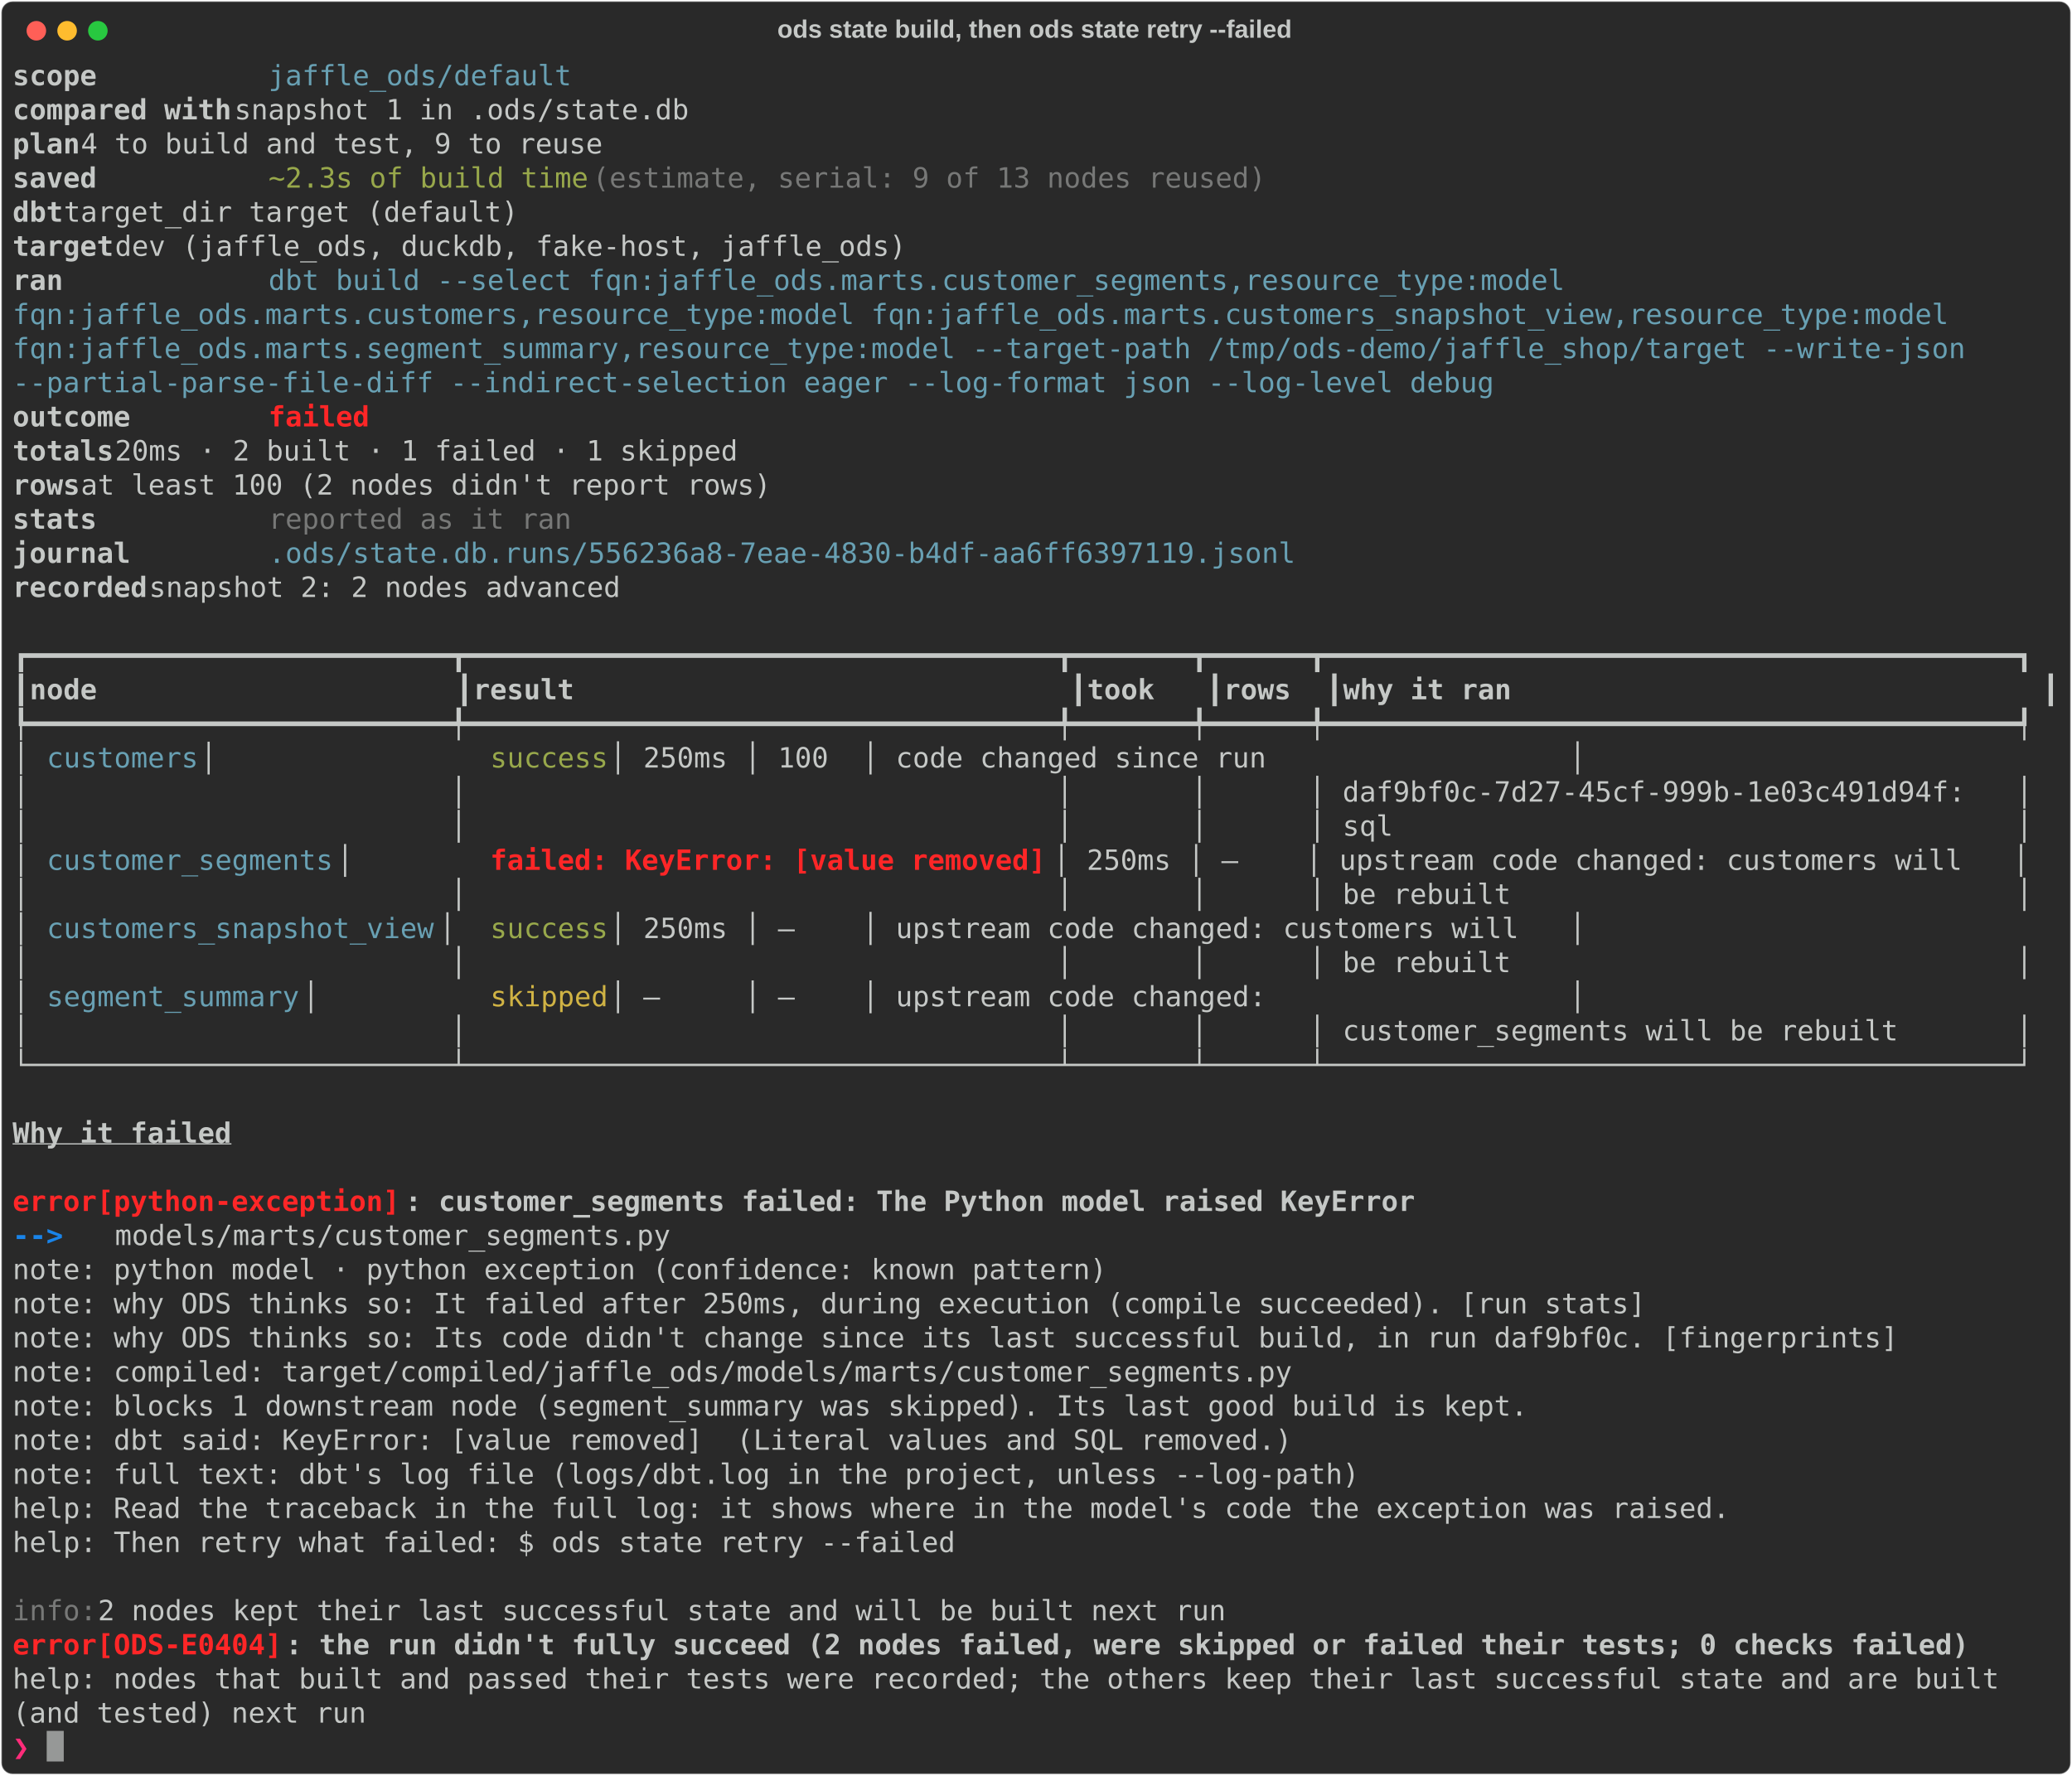
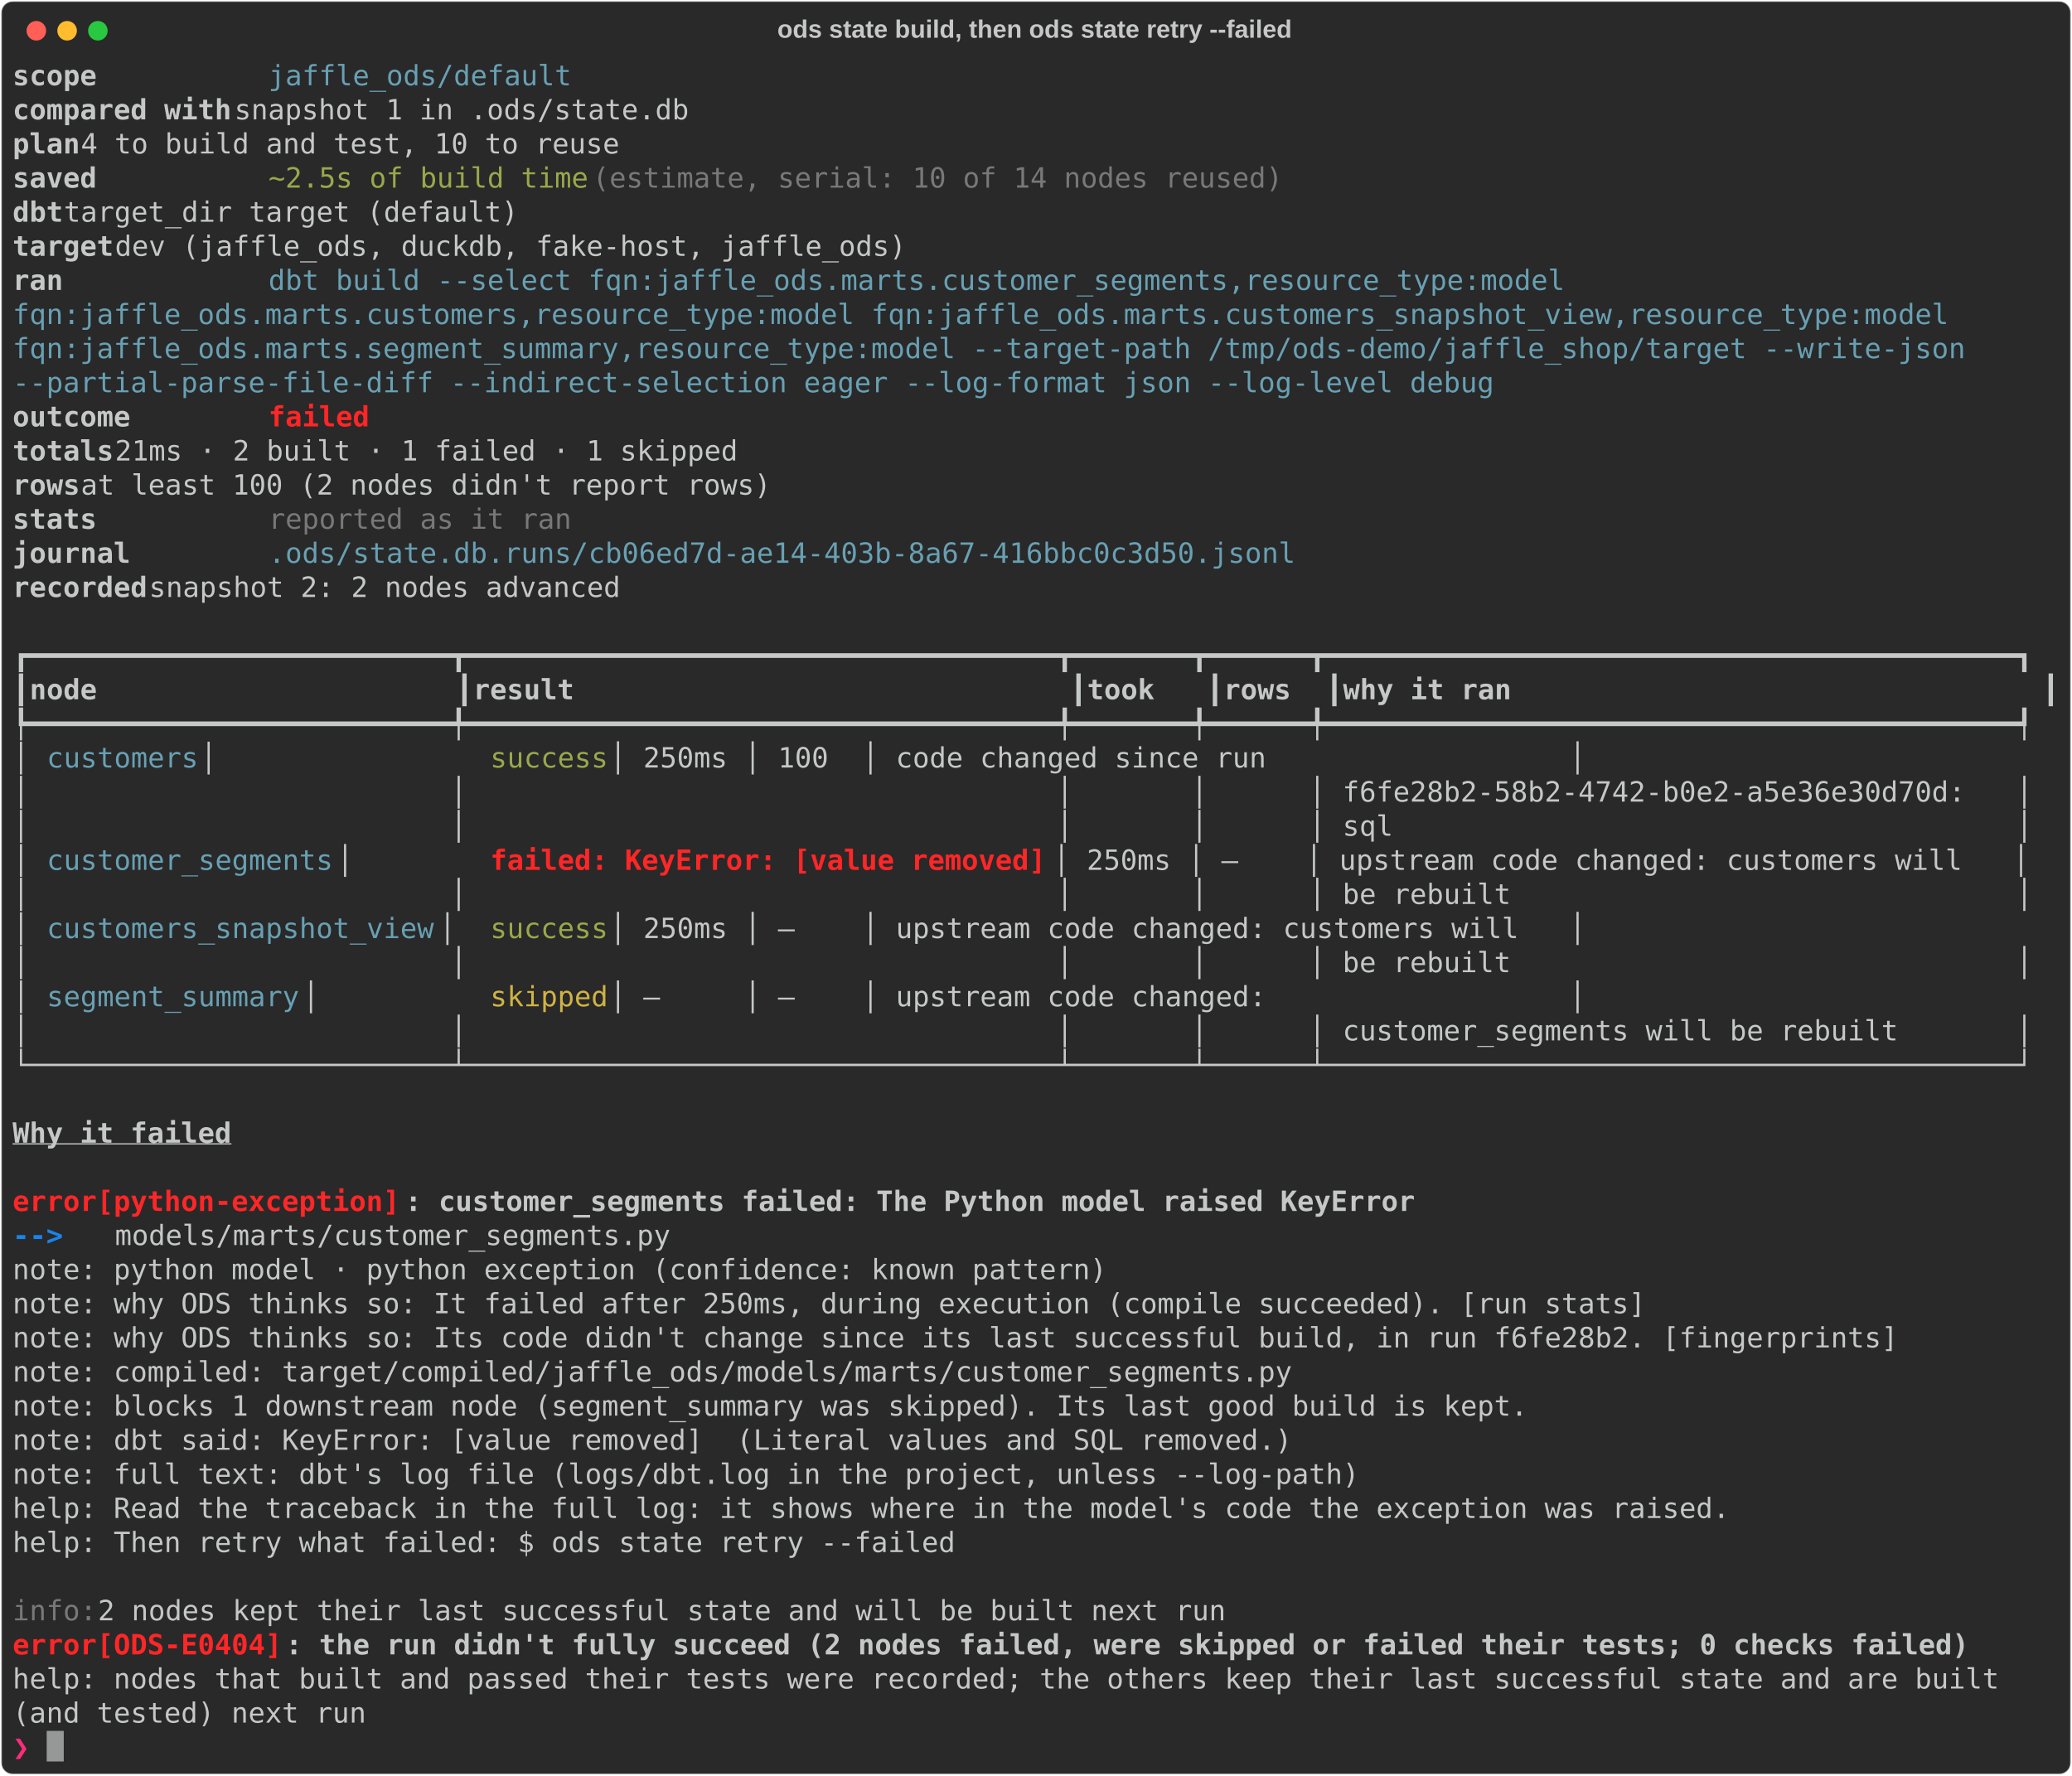
<svg xmlns="http://www.w3.org/2000/svg" class="rich-terminal" viewBox="0 0 1482 1270.0">
  <style>

    @font-face {
        font-family: "Fira Code";
        src: local("FiraCode-Regular"),
                url("https://cdnjs.cloudflare.com/ajax/libs/firacode/6.2.0/woff2/FiraCode-Regular.woff2") format("woff2"),
                url("https://cdnjs.cloudflare.com/ajax/libs/firacode/6.2.0/woff/FiraCode-Regular.woff") format("woff");
        font-style: normal;
        font-weight: 400;
    }
    @font-face {
        font-family: "Fira Code";
        src: local("FiraCode-Bold"),
                url("https://cdnjs.cloudflare.com/ajax/libs/firacode/6.2.0/woff2/FiraCode-Bold.woff2") format("woff2"),
                url("https://cdnjs.cloudflare.com/ajax/libs/firacode/6.2.0/woff/FiraCode-Bold.woff") format("woff");
        font-style: bold;
        font-weight: 700;
    }

    .rich-record-matrix {
        font-family: Fira Code, monospace;
        font-size: 20px;
        line-height: 24.4px;
        font-variant-east-asian: full-width;
    }

    .rich-record-title {
        font-size: 18px;
        font-weight: bold;
        font-family: arial;
    }

    .rich-record-r1 { fill: #c5c8c6;font-weight: bold }
.rich-record-r2 { fill: #c5c8c6 }
.rich-record-r3 { fill: #68a0b3 }
.rich-record-r4 { fill: #98a84b }
.rich-record-r5 { fill: #777877 }
.rich-record-r6 { fill: #ff2627;font-weight: bold }
.rich-record-r7 { fill: #d0b344 }
.rich-record-r8 { fill: #c5c8c6;font-weight: bold;text-decoration: underline; }
.rich-record-r9 { fill: #1984e9;font-weight: bold }
.rich-record-r10 { fill: #ff2c7a;font-weight: bold }
    </style>
  <defs>
    <clipPath id="rich-record-clip-terminal">
      <rect x="0" y="0" width="1463.0" height="1219.0" />
    </clipPath>
    <clipPath id="rich-record-line-0">
      <rect x="0" y="1.5" width="1464" height="24.65" />
    </clipPath>
    <clipPath id="rich-record-line-1">
      <rect x="0" y="25.9" width="1464" height="24.65" />
    </clipPath>
    <clipPath id="rich-record-line-2">
      <rect x="0" y="50.3" width="1464" height="24.65" />
    </clipPath>
    <clipPath id="rich-record-line-3">
      <rect x="0" y="74.7" width="1464" height="24.65" />
    </clipPath>
    <clipPath id="rich-record-line-4">
      <rect x="0" y="99.1" width="1464" height="24.65" />
    </clipPath>
    <clipPath id="rich-record-line-5">
      <rect x="0" y="123.5" width="1464" height="24.65" />
    </clipPath>
    <clipPath id="rich-record-line-6">
      <rect x="0" y="147.9" width="1464" height="24.65" />
    </clipPath>
    <clipPath id="rich-record-line-7">
      <rect x="0" y="172.3" width="1464" height="24.65" />
    </clipPath>
    <clipPath id="rich-record-line-8">
      <rect x="0" y="196.7" width="1464" height="24.65" />
    </clipPath>
    <clipPath id="rich-record-line-9">
      <rect x="0" y="221.1" width="1464" height="24.65" />
    </clipPath>
    <clipPath id="rich-record-line-10">
      <rect x="0" y="245.5" width="1464" height="24.65" />
    </clipPath>
    <clipPath id="rich-record-line-11">
      <rect x="0" y="269.9" width="1464" height="24.65" />
    </clipPath>
    <clipPath id="rich-record-line-12">
      <rect x="0" y="294.3" width="1464" height="24.65" />
    </clipPath>
    <clipPath id="rich-record-line-13">
      <rect x="0" y="318.7" width="1464" height="24.65" />
    </clipPath>
    <clipPath id="rich-record-line-14">
      <rect x="0" y="343.1" width="1464" height="24.65" />
    </clipPath>
    <clipPath id="rich-record-line-15">
      <rect x="0" y="367.5" width="1464" height="24.65" />
    </clipPath>
    <clipPath id="rich-record-line-16">
      <rect x="0" y="391.9" width="1464" height="24.65" />
    </clipPath>
    <clipPath id="rich-record-line-17">
      <rect x="0" y="416.3" width="1464" height="24.65" />
    </clipPath>
    <clipPath id="rich-record-line-18">
      <rect x="0" y="440.7" width="1464" height="24.65" />
    </clipPath>
    <clipPath id="rich-record-line-19">
      <rect x="0" y="465.1" width="1464" height="24.65" />
    </clipPath>
    <clipPath id="rich-record-line-20">
      <rect x="0" y="489.5" width="1464" height="24.65" />
    </clipPath>
    <clipPath id="rich-record-line-21">
      <rect x="0" y="513.9" width="1464" height="24.65" />
    </clipPath>
    <clipPath id="rich-record-line-22">
      <rect x="0" y="538.3" width="1464" height="24.65" />
    </clipPath>
    <clipPath id="rich-record-line-23">
      <rect x="0" y="562.7" width="1464" height="24.65" />
    </clipPath>
    <clipPath id="rich-record-line-24">
      <rect x="0" y="587.1" width="1464" height="24.65" />
    </clipPath>
    <clipPath id="rich-record-line-25">
      <rect x="0" y="611.5" width="1464" height="24.65" />
    </clipPath>
    <clipPath id="rich-record-line-26">
      <rect x="0" y="635.9" width="1464" height="24.65" />
    </clipPath>
    <clipPath id="rich-record-line-27">
      <rect x="0" y="660.3" width="1464" height="24.65" />
    </clipPath>
    <clipPath id="rich-record-line-28">
      <rect x="0" y="684.7" width="1464" height="24.65" />
    </clipPath>
    <clipPath id="rich-record-line-29">
      <rect x="0" y="709.1" width="1464" height="24.65" />
    </clipPath>
    <clipPath id="rich-record-line-30">
      <rect x="0" y="733.5" width="1464" height="24.65" />
    </clipPath>
    <clipPath id="rich-record-line-31">
      <rect x="0" y="757.9" width="1464" height="24.65" />
    </clipPath>
    <clipPath id="rich-record-line-32">
      <rect x="0" y="782.3" width="1464" height="24.65" />
    </clipPath>
    <clipPath id="rich-record-line-33">
      <rect x="0" y="806.7" width="1464" height="24.65" />
    </clipPath>
    <clipPath id="rich-record-line-34">
      <rect x="0" y="831.1" width="1464" height="24.65" />
    </clipPath>
    <clipPath id="rich-record-line-35">
      <rect x="0" y="855.5" width="1464" height="24.65" />
    </clipPath>
    <clipPath id="rich-record-line-36">
      <rect x="0" y="879.9" width="1464" height="24.65" />
    </clipPath>
    <clipPath id="rich-record-line-37">
      <rect x="0" y="904.3" width="1464" height="24.65" />
    </clipPath>
    <clipPath id="rich-record-line-38">
      <rect x="0" y="928.7" width="1464" height="24.65" />
    </clipPath>
    <clipPath id="rich-record-line-39">
      <rect x="0" y="953.1" width="1464" height="24.65" />
    </clipPath>
    <clipPath id="rich-record-line-40">
      <rect x="0" y="977.5" width="1464" height="24.65" />
    </clipPath>
    <clipPath id="rich-record-line-41">
      <rect x="0" y="1001.9" width="1464" height="24.65" />
    </clipPath>
    <clipPath id="rich-record-line-42">
      <rect x="0" y="1026.3" width="1464" height="24.65" />
    </clipPath>
    <clipPath id="rich-record-line-43">
      <rect x="0" y="1050.7" width="1464" height="24.65" />
    </clipPath>
    <clipPath id="rich-record-line-44">
      <rect x="0" y="1075.1" width="1464" height="24.65" />
    </clipPath>
    <clipPath id="rich-record-line-45">
      <rect x="0" y="1099.5" width="1464" height="24.65" />
    </clipPath>
    <clipPath id="rich-record-line-46">
      <rect x="0" y="1123.9" width="1464" height="24.65" />
    </clipPath>
    <clipPath id="rich-record-line-47">
      <rect x="0" y="1148.3" width="1464" height="24.65" />
    </clipPath>
    <clipPath id="rich-record-line-48">
      <rect x="0" y="1172.7" width="1464" height="24.65" />
    </clipPath>
  </defs>
  <rect fill="#292929" stroke="rgba(255,255,255,0.35)" stroke-width="1" x="1" y="1" width="1480" height="1268" rx="8" />
  <text class="rich-record-title" fill="#c5c8c6" text-anchor="middle" x="740" y="27">ods state build, then ods state retry --failed</text>
  <g transform="translate(26,22)">
    <circle cx="0" cy="0" r="7" fill="#ff5f57" />
    <circle cx="22" cy="0" r="7" fill="#febc2e" />
    <circle cx="44" cy="0" r="7" fill="#28c840" />
  </g>
  <g transform="translate(9, 41)" clip-path="url(#rich-record-clip-terminal)">
    <g class="rich-record-matrix">
      <text class="rich-record-r1" x="0" y="20" textLength="61" clip-path="url(#rich-record-line-0)">scope</text>
      <text class="rich-record-r3" x="183" y="20" textLength="219.6" clip-path="url(#rich-record-line-0)">jaffle_ods/default</text>
      <text class="rich-record-r2" x="1464" y="20" textLength="12.2" clip-path="url(#rich-record-line-0)">
</text>
      <text class="rich-record-r1" x="0" y="44.4" textLength="158.6" clip-path="url(#rich-record-line-1)">compared with</text>
      <text class="rich-record-r2" x="158.6" y="44.4" textLength="1305.4" clip-path="url(#rich-record-line-1)">  snapshot 1 in .ods/state.db                                                                              </text>
      <text class="rich-record-r2" x="1464" y="44.4" textLength="12.2" clip-path="url(#rich-record-line-1)">
</text>
      <text class="rich-record-r1" x="0" y="68.8" textLength="48.8" clip-path="url(#rich-record-line-2)">plan</text>
-       <text class="rich-record-r2" x="48.8" y="68.8" textLength="1415.2" clip-path="url(#rich-record-line-2)">           4 to build and test, 9 to reuse                                                                          </text>
+       <text class="rich-record-r2" x="48.8" y="68.8" textLength="1415.2" clip-path="url(#rich-record-line-2)">           4 to build and test, 10 to reuse                                                                         </text>
      <text class="rich-record-r2" x="1464" y="68.8" textLength="12.2" clip-path="url(#rich-record-line-2)">
</text>
      <text class="rich-record-r1" x="0" y="93.2" textLength="61" clip-path="url(#rich-record-line-3)">saved</text>
-       <text class="rich-record-r4" x="183" y="93.2" textLength="231.8" clip-path="url(#rich-record-line-3)">~2.3s of build time</text>
-       <text class="rich-record-r5" x="414.8" y="93.2" textLength="500.2" clip-path="url(#rich-record-line-3)"> (estimate, serial: 9 of 13 nodes reused)</text>
+       <text class="rich-record-r4" x="183" y="93.2" textLength="231.8" clip-path="url(#rich-record-line-3)">~2.5s of build time</text>
+       <text class="rich-record-r5" x="414.8" y="93.2" textLength="512.4" clip-path="url(#rich-record-line-3)"> (estimate, serial: 10 of 14 nodes reused)</text>
      <text class="rich-record-r2" x="1464" y="93.2" textLength="12.2" clip-path="url(#rich-record-line-3)">
</text>
      <text class="rich-record-r1" x="0" y="117.6" textLength="36.6" clip-path="url(#rich-record-line-4)">dbt</text>
      <text class="rich-record-r2" x="36.6" y="117.6" textLength="1427.4" clip-path="url(#rich-record-line-4)">            target_dir target (default)                                                                              </text>
      <text class="rich-record-r2" x="1464" y="117.6" textLength="12.2" clip-path="url(#rich-record-line-4)">
</text>
      <text class="rich-record-r1" x="0" y="142" textLength="73.2" clip-path="url(#rich-record-line-5)">target</text>
      <text class="rich-record-r2" x="73.2" y="142" textLength="1390.8" clip-path="url(#rich-record-line-5)">         dev (jaffle_ods, duckdb, fake-host, jaffle_ods)                                                          </text>
      <text class="rich-record-r2" x="1464" y="142" textLength="12.2" clip-path="url(#rich-record-line-5)">
</text>
      <text class="rich-record-r1" x="0" y="166.4" textLength="36.6" clip-path="url(#rich-record-line-6)">ran</text>
      <text class="rich-record-r3" x="183" y="166.4" textLength="951.6" clip-path="url(#rich-record-line-6)">dbt build --select fqn:jaffle_ods.marts.customer_segments,resource_type:model </text>
      <text class="rich-record-r2" x="1464" y="166.4" textLength="12.2" clip-path="url(#rich-record-line-6)">
</text>
      <text class="rich-record-r3" x="0" y="190.8" textLength="1415.2" clip-path="url(#rich-record-line-7)">fqn:jaffle_ods.marts.customers,resource_type:model fqn:jaffle_ods.marts.customers_snapshot_view,resource_type:model </text>
      <text class="rich-record-r2" x="1464" y="190.8" textLength="12.2" clip-path="url(#rich-record-line-7)">
</text>
      <text class="rich-record-r3" x="0" y="215.2" textLength="1427.4" clip-path="url(#rich-record-line-8)">fqn:jaffle_ods.marts.segment_summary,resource_type:model --target-path /tmp/ods-demo/jaffle_shop/target --write-json </text>
      <text class="rich-record-r2" x="1464" y="215.2" textLength="12.2" clip-path="url(#rich-record-line-8)">
</text>
      <text class="rich-record-r3" x="0" y="239.6" textLength="1073.6" clip-path="url(#rich-record-line-9)">--partial-parse-file-diff --indirect-selection eager --log-format json --log-level debug</text>
      <text class="rich-record-r2" x="1464" y="239.6" textLength="12.2" clip-path="url(#rich-record-line-9)">
</text>
      <text class="rich-record-r1" x="0" y="264" textLength="85.4" clip-path="url(#rich-record-line-10)">outcome</text>
      <text class="rich-record-r6" x="183" y="264" textLength="73.2" clip-path="url(#rich-record-line-10)">failed</text>
      <text class="rich-record-r2" x="1464" y="264" textLength="12.2" clip-path="url(#rich-record-line-10)">
</text>
      <text class="rich-record-r1" x="0" y="288.4" textLength="73.2" clip-path="url(#rich-record-line-11)">totals</text>
-       <text class="rich-record-r2" x="73.2" y="288.4" textLength="1390.8" clip-path="url(#rich-record-line-11)">         20ms · 2 built · 1 failed · 1 skipped                                                                    </text>
+       <text class="rich-record-r2" x="73.2" y="288.4" textLength="1390.8" clip-path="url(#rich-record-line-11)">         21ms · 2 built · 1 failed · 1 skipped                                                                    </text>
      <text class="rich-record-r2" x="1464" y="288.4" textLength="12.2" clip-path="url(#rich-record-line-11)">
</text>
      <text class="rich-record-r1" x="0" y="312.8" textLength="48.8" clip-path="url(#rich-record-line-12)">rows</text>
      <text class="rich-record-r2" x="48.8" y="312.8" textLength="1415.2" clip-path="url(#rich-record-line-12)">           at least 100 (2 nodes didn't report rows)                                                                </text>
      <text class="rich-record-r2" x="1464" y="312.8" textLength="12.2" clip-path="url(#rich-record-line-12)">
</text>
      <text class="rich-record-r1" x="0" y="337.2" textLength="61" clip-path="url(#rich-record-line-13)">stats</text>
      <text class="rich-record-r5" x="183" y="337.2" textLength="219.6" clip-path="url(#rich-record-line-13)">reported as it ran</text>
      <text class="rich-record-r2" x="1464" y="337.2" textLength="12.2" clip-path="url(#rich-record-line-13)">
</text>
      <text class="rich-record-r1" x="0" y="361.6" textLength="85.4" clip-path="url(#rich-record-line-14)">journal</text>
-       <text class="rich-record-r3" x="183" y="361.6" textLength="744.2" clip-path="url(#rich-record-line-14)">.ods/state.db.runs/556236a8-7eae-4830-b4df-aa6ff6397119.jsonl</text>
+       <text class="rich-record-r3" x="183" y="361.6" textLength="744.2" clip-path="url(#rich-record-line-14)">.ods/state.db.runs/cb06ed7d-ae14-403b-8a67-416bbc0c3d50.jsonl</text>
      <text class="rich-record-r2" x="1464" y="361.6" textLength="12.2" clip-path="url(#rich-record-line-14)">
</text>
      <text class="rich-record-r1" x="0" y="386" textLength="97.6" clip-path="url(#rich-record-line-15)">recorded</text>
      <text class="rich-record-r2" x="97.6" y="386" textLength="1366.4" clip-path="url(#rich-record-line-15)">       snapshot 2: 2 nodes advanced                                                                             </text>
      <text class="rich-record-r2" x="1464" y="386" textLength="12.2" clip-path="url(#rich-record-line-15)">
</text>
      <text class="rich-record-r2" x="1464" y="410.4" textLength="12.2" clip-path="url(#rich-record-line-16)">
</text>
      <text class="rich-record-r2" x="0" y="434.8" textLength="1464" clip-path="url(#rich-record-line-17)">┏━━━━━━━━━━━━━━━━━━━━━━━━━┳━━━━━━━━━━━━━━━━━━━━━━━━━━━━━━━━━━━┳━━━━━━━┳━━━━━━┳━━━━━━━━━━━━━━━━━━━━━━━━━━━━━━━━━━━━━━━━━┓</text>
      <text class="rich-record-r2" x="1464" y="434.8" textLength="12.2" clip-path="url(#rich-record-line-17)">
</text>
      <text class="rich-record-r2" x="0" y="459.2" textLength="12.2" clip-path="url(#rich-record-line-18)">┃</text>
      <text class="rich-record-r1" x="12.2" y="459.2" textLength="305" clip-path="url(#rich-record-line-18)"> node                    </text>
      <text class="rich-record-r2" x="317.2" y="459.2" textLength="12.2" clip-path="url(#rich-record-line-18)">┃</text>
      <text class="rich-record-r1" x="329.4" y="459.2" textLength="427" clip-path="url(#rich-record-line-18)"> result                            </text>
      <text class="rich-record-r2" x="756.4" y="459.2" textLength="12.2" clip-path="url(#rich-record-line-18)">┃</text>
      <text class="rich-record-r1" x="768.6" y="459.2" textLength="85.4" clip-path="url(#rich-record-line-18)"> took  </text>
      <text class="rich-record-r2" x="854" y="459.2" textLength="12.2" clip-path="url(#rich-record-line-18)">┃</text>
      <text class="rich-record-r1" x="866.2" y="459.2" textLength="73.2" clip-path="url(#rich-record-line-18)"> rows </text>
      <text class="rich-record-r2" x="939.4" y="459.2" textLength="12.2" clip-path="url(#rich-record-line-18)">┃</text>
      <text class="rich-record-r1" x="951.6" y="459.2" textLength="500.2" clip-path="url(#rich-record-line-18)"> why it ran                              </text>
      <text class="rich-record-r2" x="1451.8" y="459.2" textLength="12.2" clip-path="url(#rich-record-line-18)">┃</text>
      <text class="rich-record-r2" x="1464" y="459.2" textLength="12.2" clip-path="url(#rich-record-line-18)">
</text>
      <text class="rich-record-r2" x="0" y="483.6" textLength="1464" clip-path="url(#rich-record-line-19)">┡━━━━━━━━━━━━━━━━━━━━━━━━━╇━━━━━━━━━━━━━━━━━━━━━━━━━━━━━━━━━━━╇━━━━━━━╇━━━━━━╇━━━━━━━━━━━━━━━━━━━━━━━━━━━━━━━━━━━━━━━━━┩</text>
      <text class="rich-record-r2" x="1464" y="483.6" textLength="12.2" clip-path="url(#rich-record-line-19)">
</text>
      <text class="rich-record-r2" x="0" y="508" textLength="24.4" clip-path="url(#rich-record-line-20)">│ </text>
      <text class="rich-record-r3" x="24.4" y="508" textLength="109.8" clip-path="url(#rich-record-line-20)">customers</text>
      <text class="rich-record-r2" x="134.2" y="508" textLength="207.4" clip-path="url(#rich-record-line-20)">               │ </text>
      <text class="rich-record-r4" x="341.6" y="508" textLength="85.4" clip-path="url(#rich-record-line-20)">success</text>
      <text class="rich-record-r2" x="427" y="508" textLength="1037" clip-path="url(#rich-record-line-20)">                           │ 250ms │ 100  │ code changed since run                  │</text>
      <text class="rich-record-r2" x="1464" y="508" textLength="12.2" clip-path="url(#rich-record-line-20)">
</text>
-       <text class="rich-record-r2" x="0" y="532.4" textLength="1464" clip-path="url(#rich-record-line-21)">│                         │                                   │       │      │ daf9bf0c-7d27-45cf-999b-1e03c491d94f:   │</text>
+       <text class="rich-record-r2" x="0" y="532.4" textLength="1464" clip-path="url(#rich-record-line-21)">│                         │                                   │       │      │ f6fe28b2-58b2-4742-b0e2-a5e36e30d70d:   │</text>
      <text class="rich-record-r2" x="1464" y="532.4" textLength="12.2" clip-path="url(#rich-record-line-21)">
</text>
      <text class="rich-record-r2" x="0" y="556.8" textLength="1464" clip-path="url(#rich-record-line-22)">│                         │                                   │       │      │ sql                                     │</text>
      <text class="rich-record-r2" x="1464" y="556.8" textLength="12.2" clip-path="url(#rich-record-line-22)">
</text>
      <text class="rich-record-r2" x="0" y="581.2" textLength="24.4" clip-path="url(#rich-record-line-23)">│ </text>
      <text class="rich-record-r3" x="24.4" y="581.2" textLength="207.4" clip-path="url(#rich-record-line-23)">customer_segments</text>
      <text class="rich-record-r2" x="231.8" y="581.2" textLength="109.8" clip-path="url(#rich-record-line-23)">       │ </text>
      <text class="rich-record-r6" x="341.6" y="581.2" textLength="402.6" clip-path="url(#rich-record-line-23)">failed: KeyError: [value removed]</text>
      <text class="rich-record-r2" x="744.2" y="581.2" textLength="719.8" clip-path="url(#rich-record-line-23)"> │ 250ms │ —    │ upstream code changed: customers will   │</text>
      <text class="rich-record-r2" x="1464" y="581.2" textLength="12.2" clip-path="url(#rich-record-line-23)">
</text>
      <text class="rich-record-r2" x="0" y="605.6" textLength="1464" clip-path="url(#rich-record-line-24)">│                         │                                   │       │      │ be rebuilt                              │</text>
      <text class="rich-record-r2" x="1464" y="605.6" textLength="12.2" clip-path="url(#rich-record-line-24)">
</text>
      <text class="rich-record-r2" x="0" y="630" textLength="24.4" clip-path="url(#rich-record-line-25)">│ </text>
      <text class="rich-record-r3" x="24.4" y="630" textLength="280.6" clip-path="url(#rich-record-line-25)">customers_snapshot_view</text>
      <text class="rich-record-r2" x="305" y="630" textLength="36.6" clip-path="url(#rich-record-line-25)"> │ </text>
      <text class="rich-record-r4" x="341.6" y="630" textLength="85.4" clip-path="url(#rich-record-line-25)">success</text>
      <text class="rich-record-r2" x="427" y="630" textLength="1037" clip-path="url(#rich-record-line-25)">                           │ 250ms │ —    │ upstream code changed: customers will   │</text>
      <text class="rich-record-r2" x="1464" y="630" textLength="12.2" clip-path="url(#rich-record-line-25)">
</text>
      <text class="rich-record-r2" x="0" y="654.4" textLength="1464" clip-path="url(#rich-record-line-26)">│                         │                                   │       │      │ be rebuilt                              │</text>
      <text class="rich-record-r2" x="1464" y="654.4" textLength="12.2" clip-path="url(#rich-record-line-26)">
</text>
      <text class="rich-record-r2" x="0" y="678.8" textLength="24.4" clip-path="url(#rich-record-line-27)">│ </text>
      <text class="rich-record-r3" x="24.4" y="678.8" textLength="183" clip-path="url(#rich-record-line-27)">segment_summary</text>
      <text class="rich-record-r2" x="207.4" y="678.8" textLength="134.2" clip-path="url(#rich-record-line-27)">         │ </text>
      <text class="rich-record-r7" x="341.6" y="678.8" textLength="85.4" clip-path="url(#rich-record-line-27)">skipped</text>
      <text class="rich-record-r2" x="427" y="678.8" textLength="1037" clip-path="url(#rich-record-line-27)">                           │ —     │ —    │ upstream code changed:                  │</text>
      <text class="rich-record-r2" x="1464" y="678.8" textLength="12.2" clip-path="url(#rich-record-line-27)">
</text>
      <text class="rich-record-r2" x="0" y="703.2" textLength="1464" clip-path="url(#rich-record-line-28)">│                         │                                   │       │      │ customer_segments will be rebuilt       │</text>
      <text class="rich-record-r2" x="1464" y="703.2" textLength="12.2" clip-path="url(#rich-record-line-28)">
</text>
      <text class="rich-record-r2" x="0" y="727.6" textLength="1464" clip-path="url(#rich-record-line-29)">└─────────────────────────┴───────────────────────────────────┴───────┴──────┴─────────────────────────────────────────┘</text>
      <text class="rich-record-r2" x="1464" y="727.6" textLength="12.2" clip-path="url(#rich-record-line-29)">
</text>
      <text class="rich-record-r2" x="1464" y="752" textLength="12.2" clip-path="url(#rich-record-line-30)">
</text>
      <text class="rich-record-r8" x="0" y="776.4" textLength="158.6" clip-path="url(#rich-record-line-31)">Why it failed</text>
      <text class="rich-record-r2" x="1464" y="776.4" textLength="12.2" clip-path="url(#rich-record-line-31)">
</text>
      <text class="rich-record-r2" x="1464" y="800.8" textLength="12.2" clip-path="url(#rich-record-line-32)">
</text>
      <text class="rich-record-r6" x="0" y="825.2" textLength="280.6" clip-path="url(#rich-record-line-33)">error[python-exception]</text>
      <text class="rich-record-r1" x="280.6" y="825.2" textLength="732" clip-path="url(#rich-record-line-33)">: customer_segments failed: The Python model raised KeyError</text>
      <text class="rich-record-r2" x="1464" y="825.2" textLength="12.2" clip-path="url(#rich-record-line-33)">
</text>
      <text class="rich-record-r9" x="0" y="849.6" textLength="73.2" clip-path="url(#rich-record-line-34)">  --&gt; </text>
      <text class="rich-record-r2" x="73.2" y="849.6" textLength="1390.8" clip-path="url(#rich-record-line-34)">models/marts/customer_segments.py                                                                                 </text>
      <text class="rich-record-r2" x="1464" y="849.6" textLength="12.2" clip-path="url(#rich-record-line-34)">
</text>
      <text class="rich-record-r2" x="0" y="874" textLength="1464" clip-path="url(#rich-record-line-35)">note: python model · python exception (confidence: known pattern)                                                       </text>
      <text class="rich-record-r2" x="1464" y="874" textLength="12.2" clip-path="url(#rich-record-line-35)">
</text>
      <text class="rich-record-r2" x="0" y="898.4" textLength="1464" clip-path="url(#rich-record-line-36)">note: why ODS thinks so: It failed after 250ms, during execution (compile succeeded). [run stats]                       </text>
      <text class="rich-record-r2" x="1464" y="898.4" textLength="12.2" clip-path="url(#rich-record-line-36)">
</text>
-       <text class="rich-record-r2" x="0" y="922.8" textLength="1464" clip-path="url(#rich-record-line-37)">note: why ODS thinks so: Its code didn't change since its last successful build, in run daf9bf0c. [fingerprints]        </text>
+       <text class="rich-record-r2" x="0" y="922.8" textLength="1464" clip-path="url(#rich-record-line-37)">note: why ODS thinks so: Its code didn't change since its last successful build, in run f6fe28b2. [fingerprints]        </text>
      <text class="rich-record-r2" x="1464" y="922.8" textLength="12.2" clip-path="url(#rich-record-line-37)">
</text>
      <text class="rich-record-r2" x="0" y="947.2" textLength="1464" clip-path="url(#rich-record-line-38)">note: compiled: target/compiled/jaffle_ods/models/marts/customer_segments.py                                            </text>
      <text class="rich-record-r2" x="1464" y="947.2" textLength="12.2" clip-path="url(#rich-record-line-38)">
</text>
      <text class="rich-record-r2" x="0" y="971.6" textLength="1464" clip-path="url(#rich-record-line-39)">note: blocks 1 downstream node (segment_summary was skipped). Its last good build is kept.                              </text>
      <text class="rich-record-r2" x="1464" y="971.6" textLength="12.2" clip-path="url(#rich-record-line-39)">
</text>
      <text class="rich-record-r2" x="0" y="996" textLength="1464" clip-path="url(#rich-record-line-40)">note: dbt said: KeyError: [value removed]  (Literal values and SQL removed.)                                            </text>
      <text class="rich-record-r2" x="1464" y="996" textLength="12.2" clip-path="url(#rich-record-line-40)">
</text>
      <text class="rich-record-r2" x="0" y="1020.4" textLength="1464" clip-path="url(#rich-record-line-41)">note: full text: dbt's log file (logs/dbt.log in the project, unless --log-path)                                        </text>
      <text class="rich-record-r2" x="1464" y="1020.4" textLength="12.2" clip-path="url(#rich-record-line-41)">
</text>
      <text class="rich-record-r2" x="0" y="1044.8" textLength="1464" clip-path="url(#rich-record-line-42)">help: Read the traceback in the full log: it shows where in the model's code the exception was raised.                  </text>
      <text class="rich-record-r2" x="1464" y="1044.8" textLength="12.2" clip-path="url(#rich-record-line-42)">
</text>
      <text class="rich-record-r2" x="0" y="1069.2" textLength="1464" clip-path="url(#rich-record-line-43)">help: Then retry what failed: $ ods state retry --failed                                                                </text>
      <text class="rich-record-r2" x="1464" y="1069.2" textLength="12.2" clip-path="url(#rich-record-line-43)">
</text>
      <text class="rich-record-r2" x="1464" y="1093.6" textLength="12.2" clip-path="url(#rich-record-line-44)">
</text>
      <text class="rich-record-r5" x="0" y="1118" textLength="61" clip-path="url(#rich-record-line-45)">info:</text>
      <text class="rich-record-r2" x="61" y="1118" textLength="1403" clip-path="url(#rich-record-line-45)"> 2 nodes kept their last successful state and will be built next run                                               </text>
      <text class="rich-record-r2" x="1464" y="1118" textLength="12.2" clip-path="url(#rich-record-line-45)">
</text>
      <text class="rich-record-r6" x="0" y="1142.4" textLength="195.2" clip-path="url(#rich-record-line-46)">error[ODS-E0404]</text>
      <text class="rich-record-r1" x="195.2" y="1142.4" textLength="1220" clip-path="url(#rich-record-line-46)">: the run didn't fully succeed (2 nodes failed, were skipped or failed their tests; 0 checks failed)</text>
      <text class="rich-record-r2" x="1464" y="1142.4" textLength="12.2" clip-path="url(#rich-record-line-46)">
</text>
      <text class="rich-record-r2" x="0" y="1166.8" textLength="1464" clip-path="url(#rich-record-line-47)">help: nodes that built and passed their tests were recorded; the others keep their last successful state and are built  </text>
      <text class="rich-record-r2" x="1464" y="1166.8" textLength="12.2" clip-path="url(#rich-record-line-47)">
</text>
      <text class="rich-record-r2" x="0" y="1191.2" textLength="1464" clip-path="url(#rich-record-line-48)">(and tested) next run                                                                                                   </text>
      <text class="rich-record-r2" x="1464" y="1191.2" textLength="12.2" clip-path="url(#rich-record-line-48)">
</text>
      <text class="rich-record-r10" x="0" y="1215.6" textLength="12.2" clip-path="url(#rich-record-line-49)">❯</text>
      <rect x="24.4" y="1197.1" width="12.2" height="24.65" fill="#c5c8c6" opacity="0.7" />
    </g>
  </g>
</svg>
